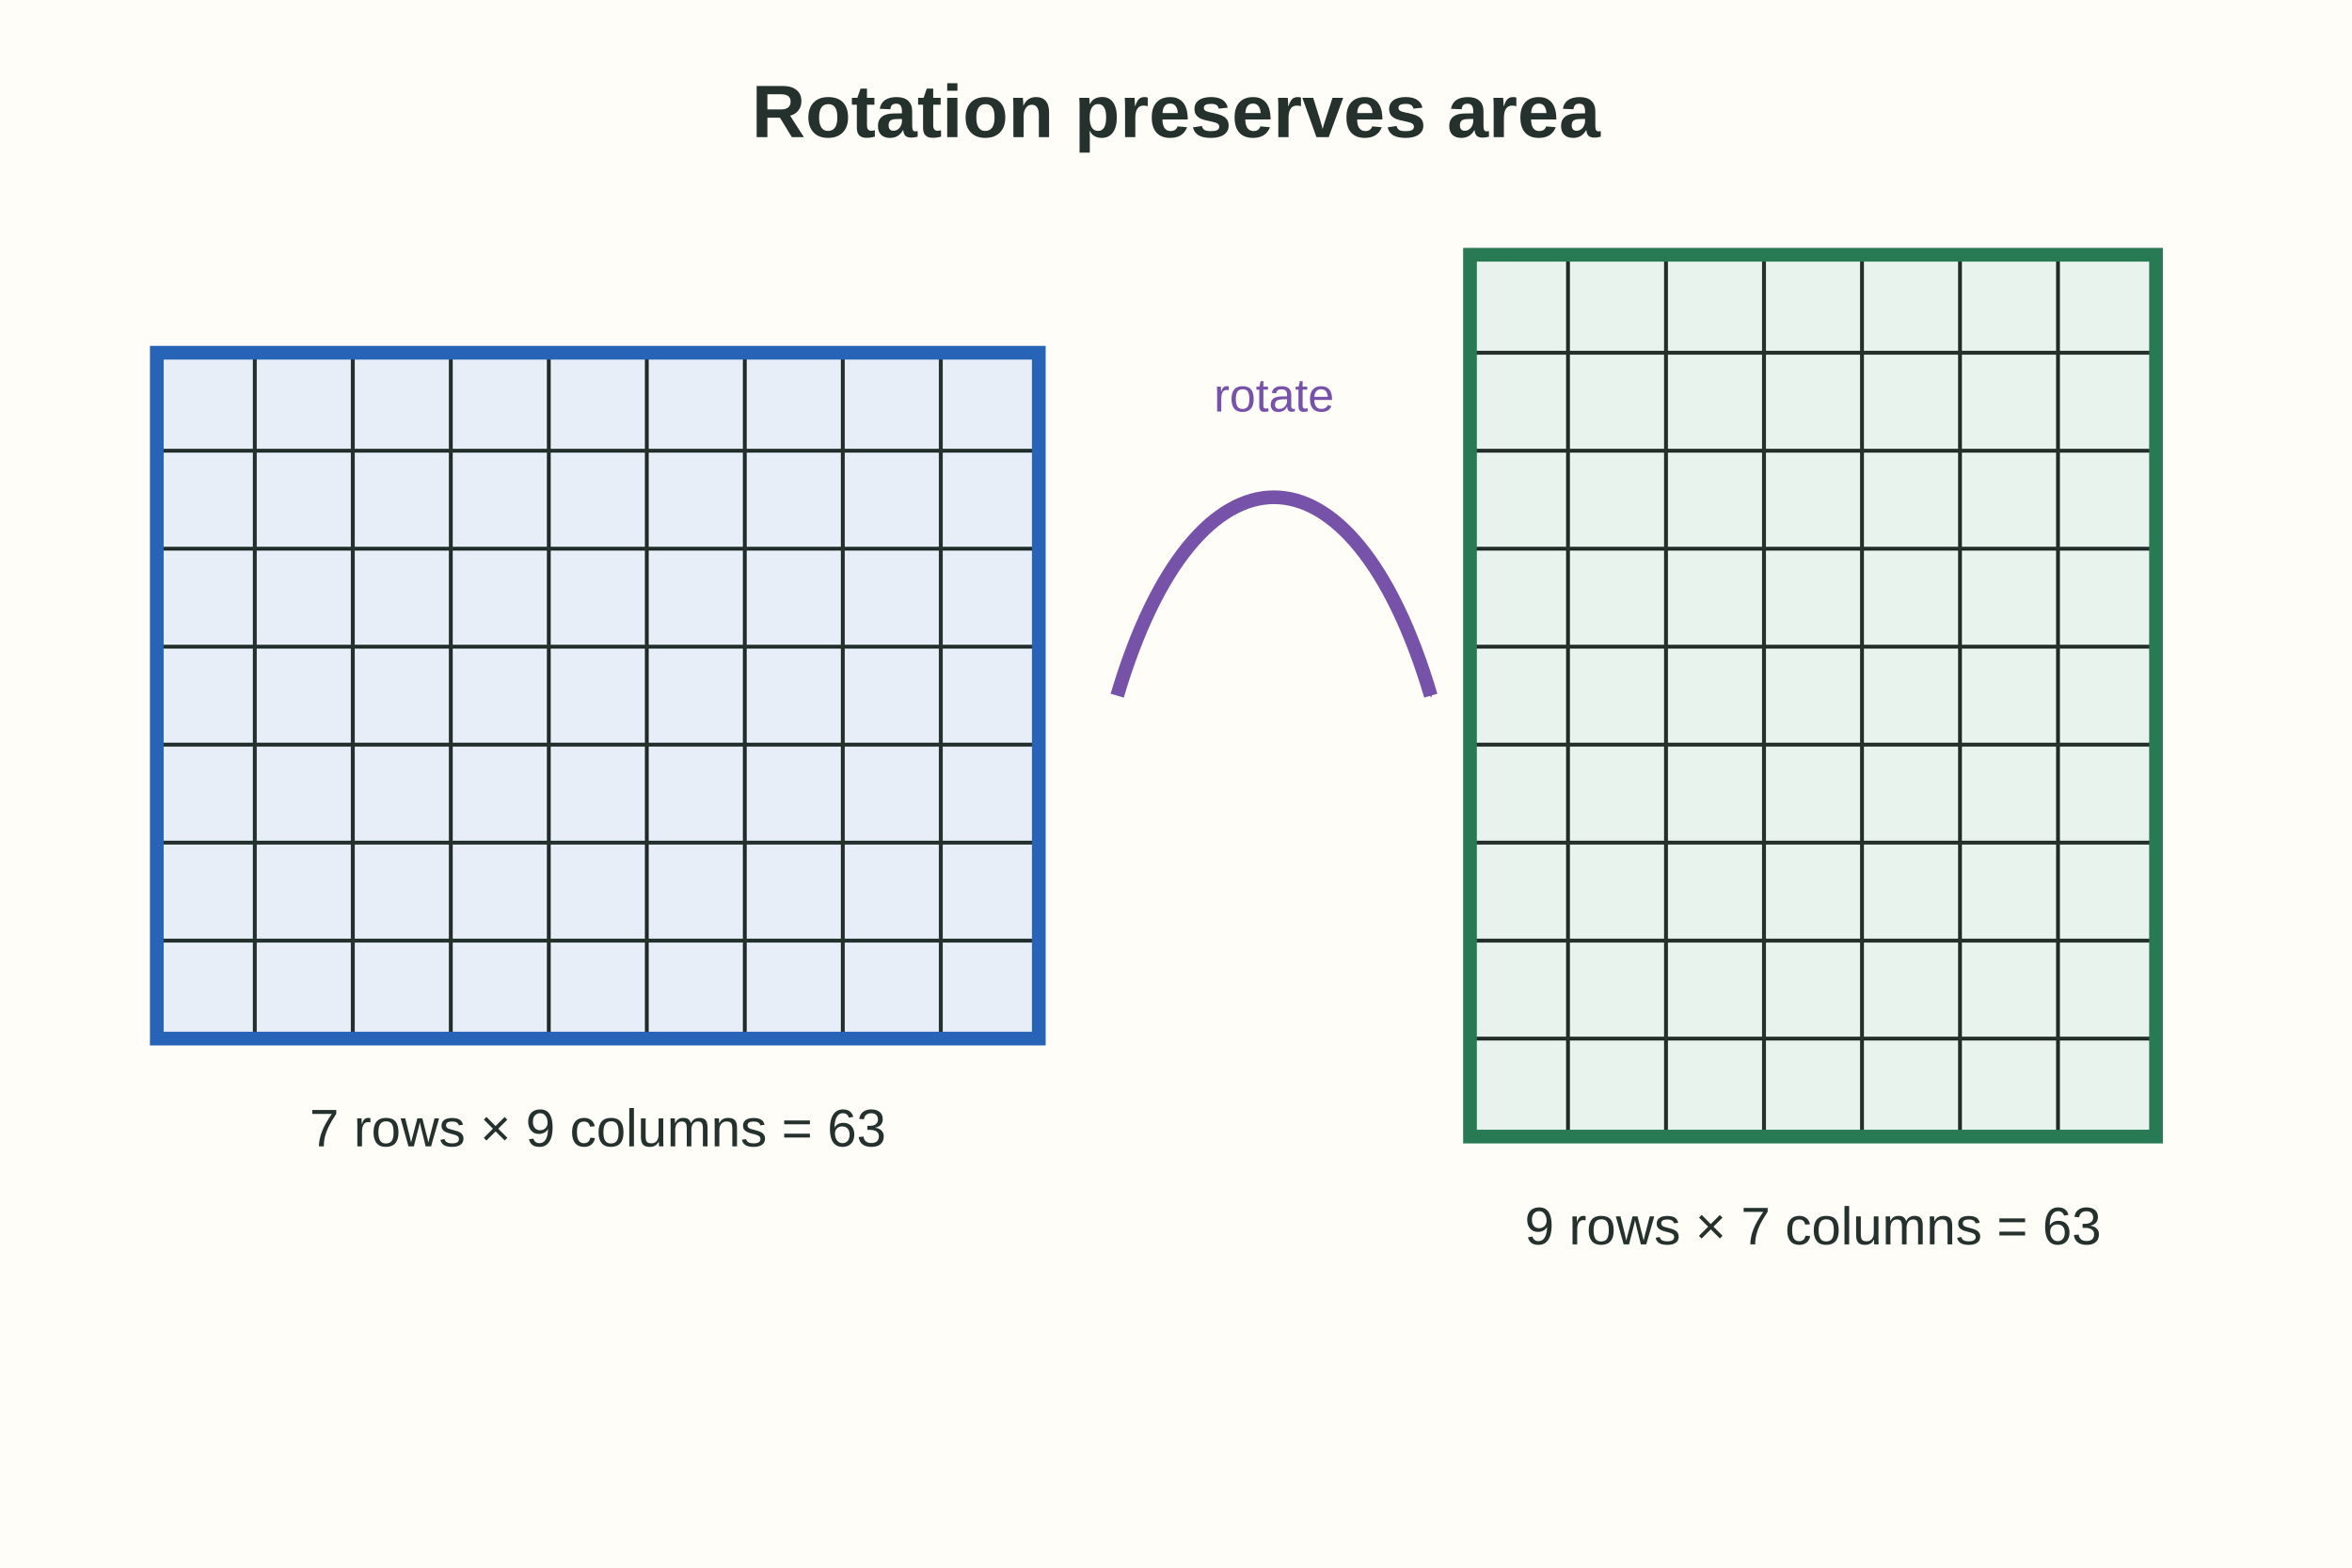
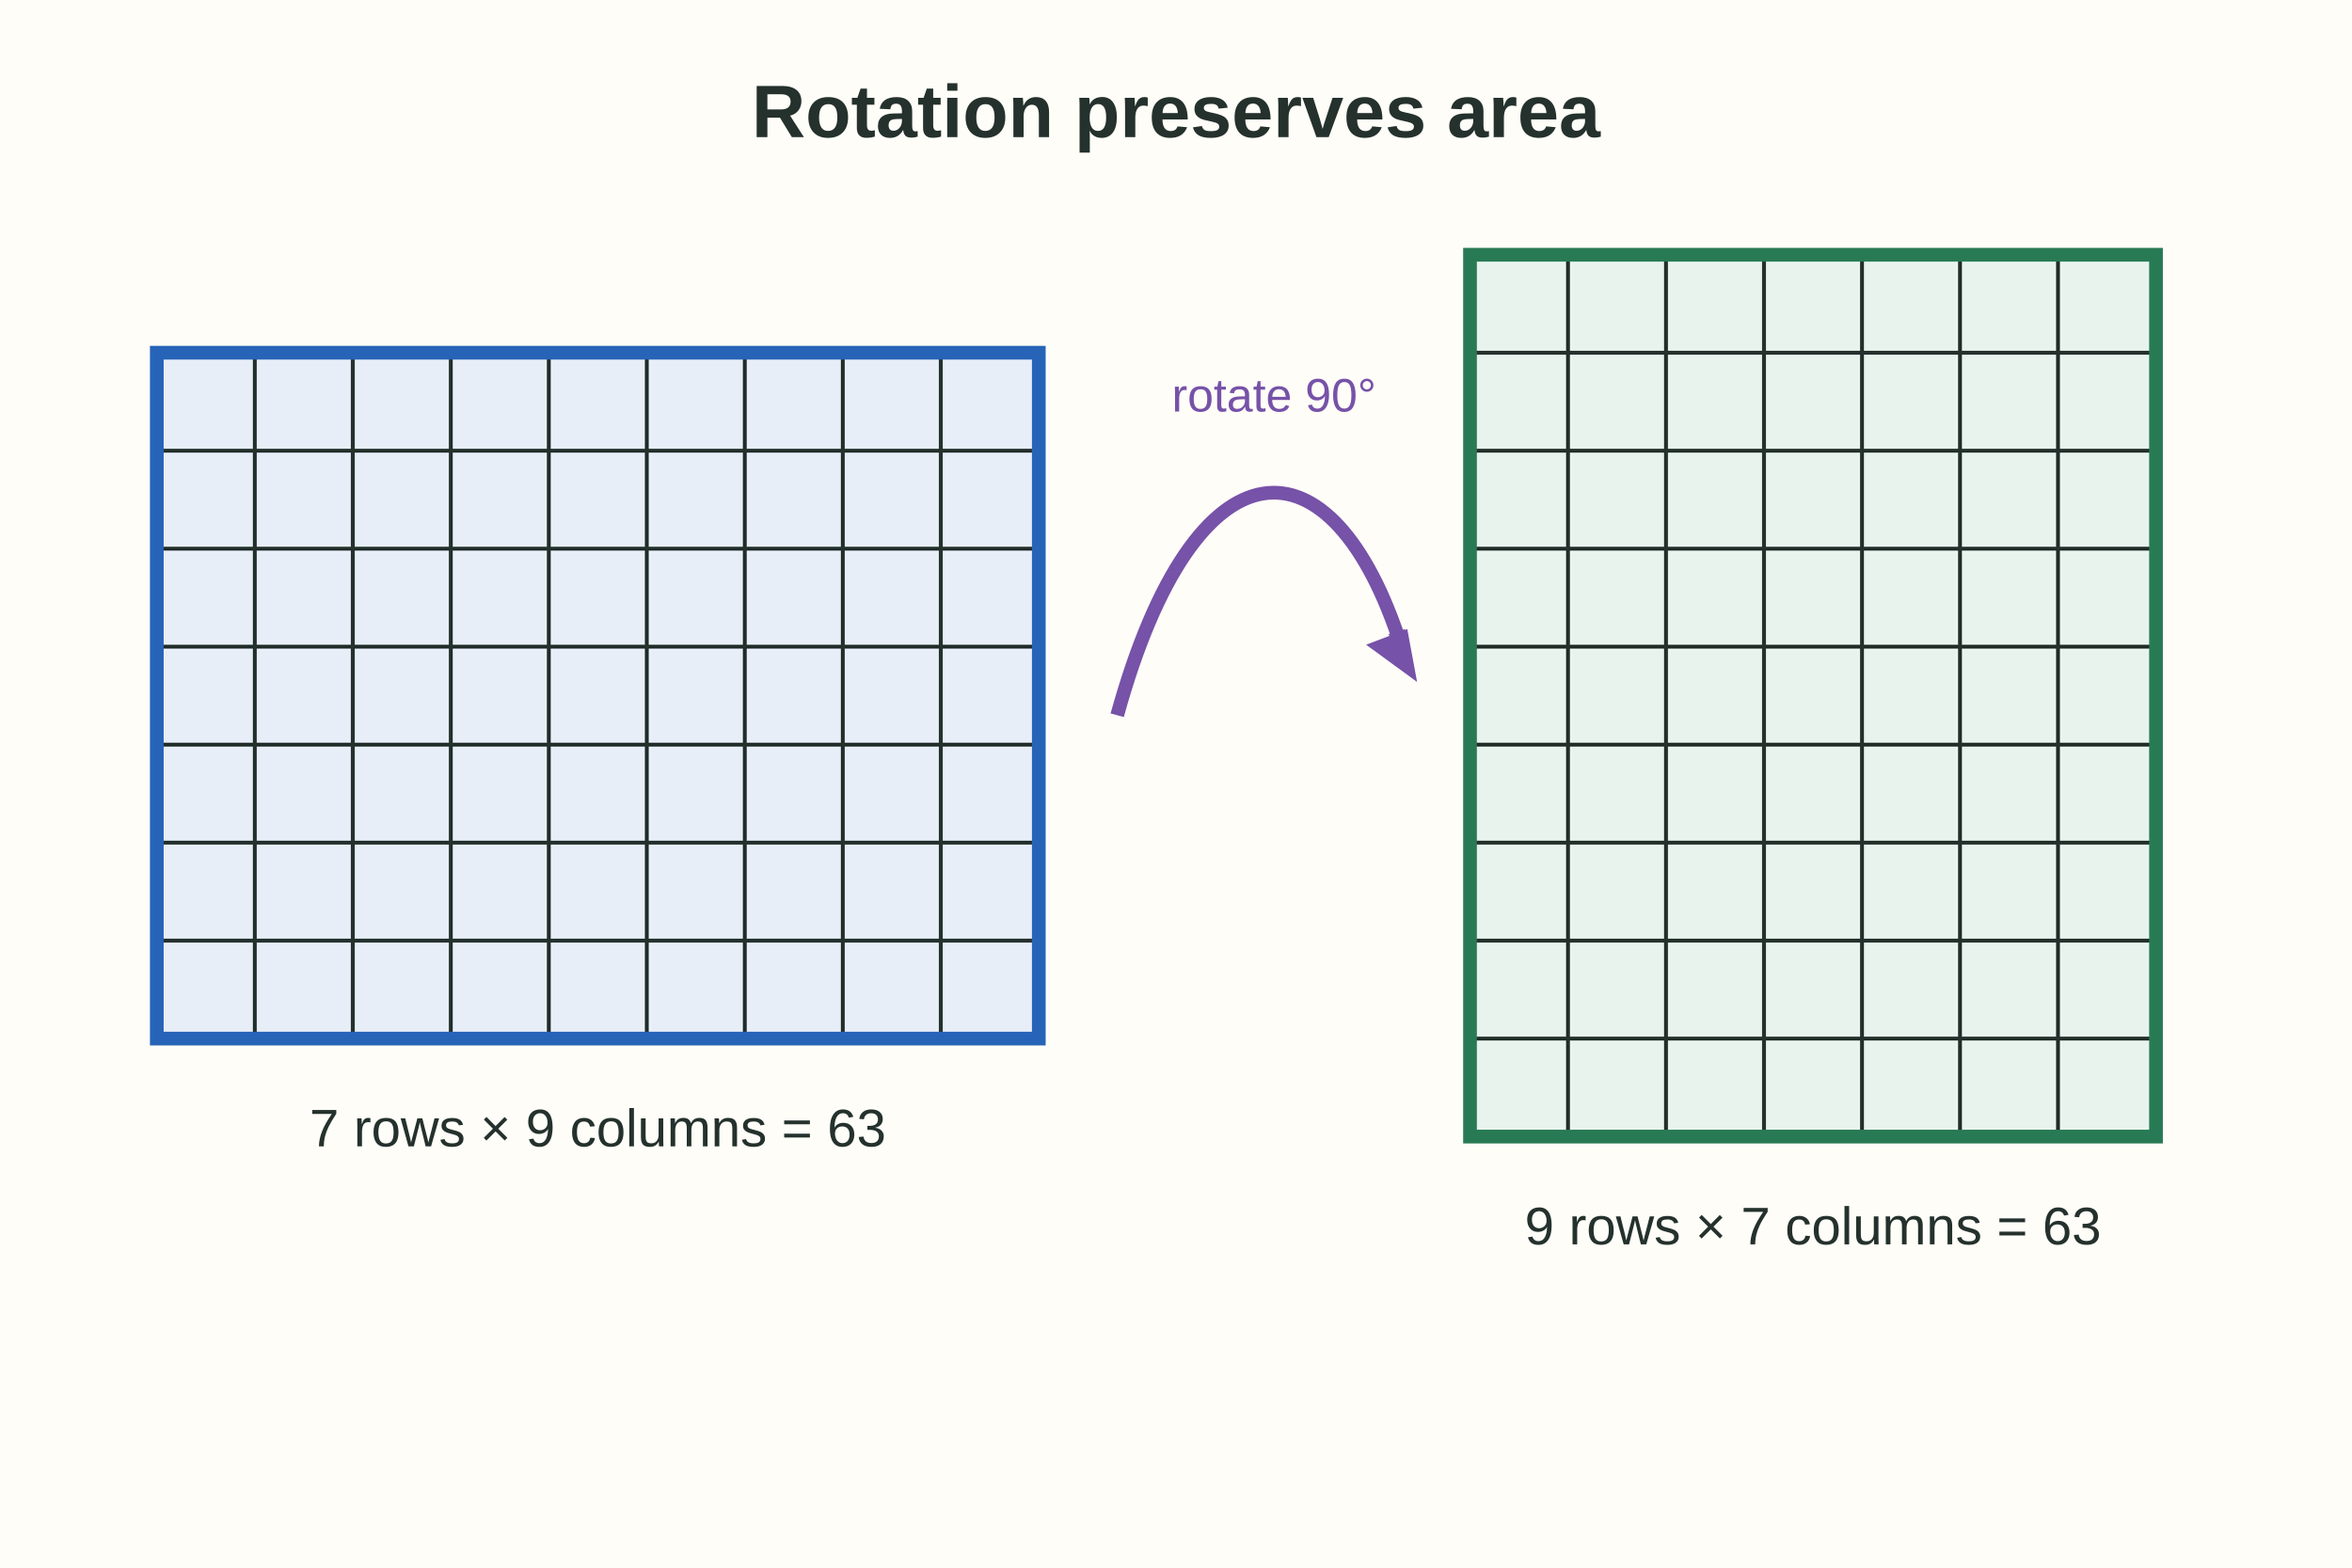
- <svg xmlns="http://www.w3.org/2000/svg" data-qa-image-fixes="2026-09-08" width="1200" height="800" viewBox="0 0 1200 800" role="img" aria-labelledby="title desc" shape-rendering="geometricPrecision" text-rendering="optimizeLegibility">
+ <svg xmlns="http://www.w3.org/2000/svg" data-qa-image-pass="2026-09-27" width="1200" height="800" viewBox="0 0 1200 800" role="img" aria-labelledby="title desc" shape-rendering="geometricPrecision" text-rendering="optimizeLegibility">
  <defs>
    <pattern id="a" x="80" y="180" width="50" height="50" patternUnits="userSpaceOnUse">
      <rect width="50" height="50" fill="#E7EEF8" stroke="#24312D" stroke-width="2" />
    </pattern>
    <pattern id="b" x="750" y="130" width="50" height="50" patternUnits="userSpaceOnUse">
      <rect width="50" height="50" fill="#E8F3ED" stroke="#24312D" stroke-width="2" />
    </pattern>
-     <marker id="rotate-arrow" markerWidth="7" markerHeight="7" refX="6" refY="3.5" orient="auto" markerUnits="userSpaceOnUse" viewBox="0 0 7 7">
-       <path d="M0 0L7 3.5L0 7Z" fill="#7652A8" />
+     <marker id="rotate-arrow" markerWidth="9" markerHeight="9" refX="8" refY="4.5" orient="auto" markerUnits="userSpaceOnUse" viewBox="0 0 9 9">
+       <path d="M0 0L9 4.5L0 9Z" fill="#7652A8" />
    </marker>
  </defs>
  <rect width="1200" height="800" fill="#FFFDF8" />
  <g font-family="Arial,sans-serif" text-anchor="middle" fill="#24312D">
    <text x="600" y="70" font-size="38" font-weight="700">Rotation preserves area</text>
    <rect x="80" y="180" width="450" height="350" fill="url(#a)" stroke="#2764B8" stroke-width="7" />
    <text x="305" y="585" font-size="27">7 rows × 9 columns = 63</text>
-     <path class="rotation-arrow" d="M570 355C610 220 690 220 730 355" fill="none" stroke="#7652A8" stroke-width="7" marker-end="url(#rotate-arrow)" />
-     <text x="650" y="210" font-size="24" fill="#7652A8">rotate</text>
+     <path class="rotation-arrow" d="M570 365C610 220 680 220 715 330" fill="none" stroke="#7652A8" stroke-width="7" marker-end="url(#rotate-arrow)" />
+     <path d="M723 348L697 329L718 321Z" fill="#7652A8" />
+     <text x="650" y="210" font-size="24" fill="#7652A8">rotate 90°</text>
    <rect x="750" y="130" width="350" height="450" fill="url(#b)" stroke="#287A55" stroke-width="7" />
    <text x="925" y="635" font-size="27">9 rows × 7 columns = 63</text>
  </g>
</svg>
